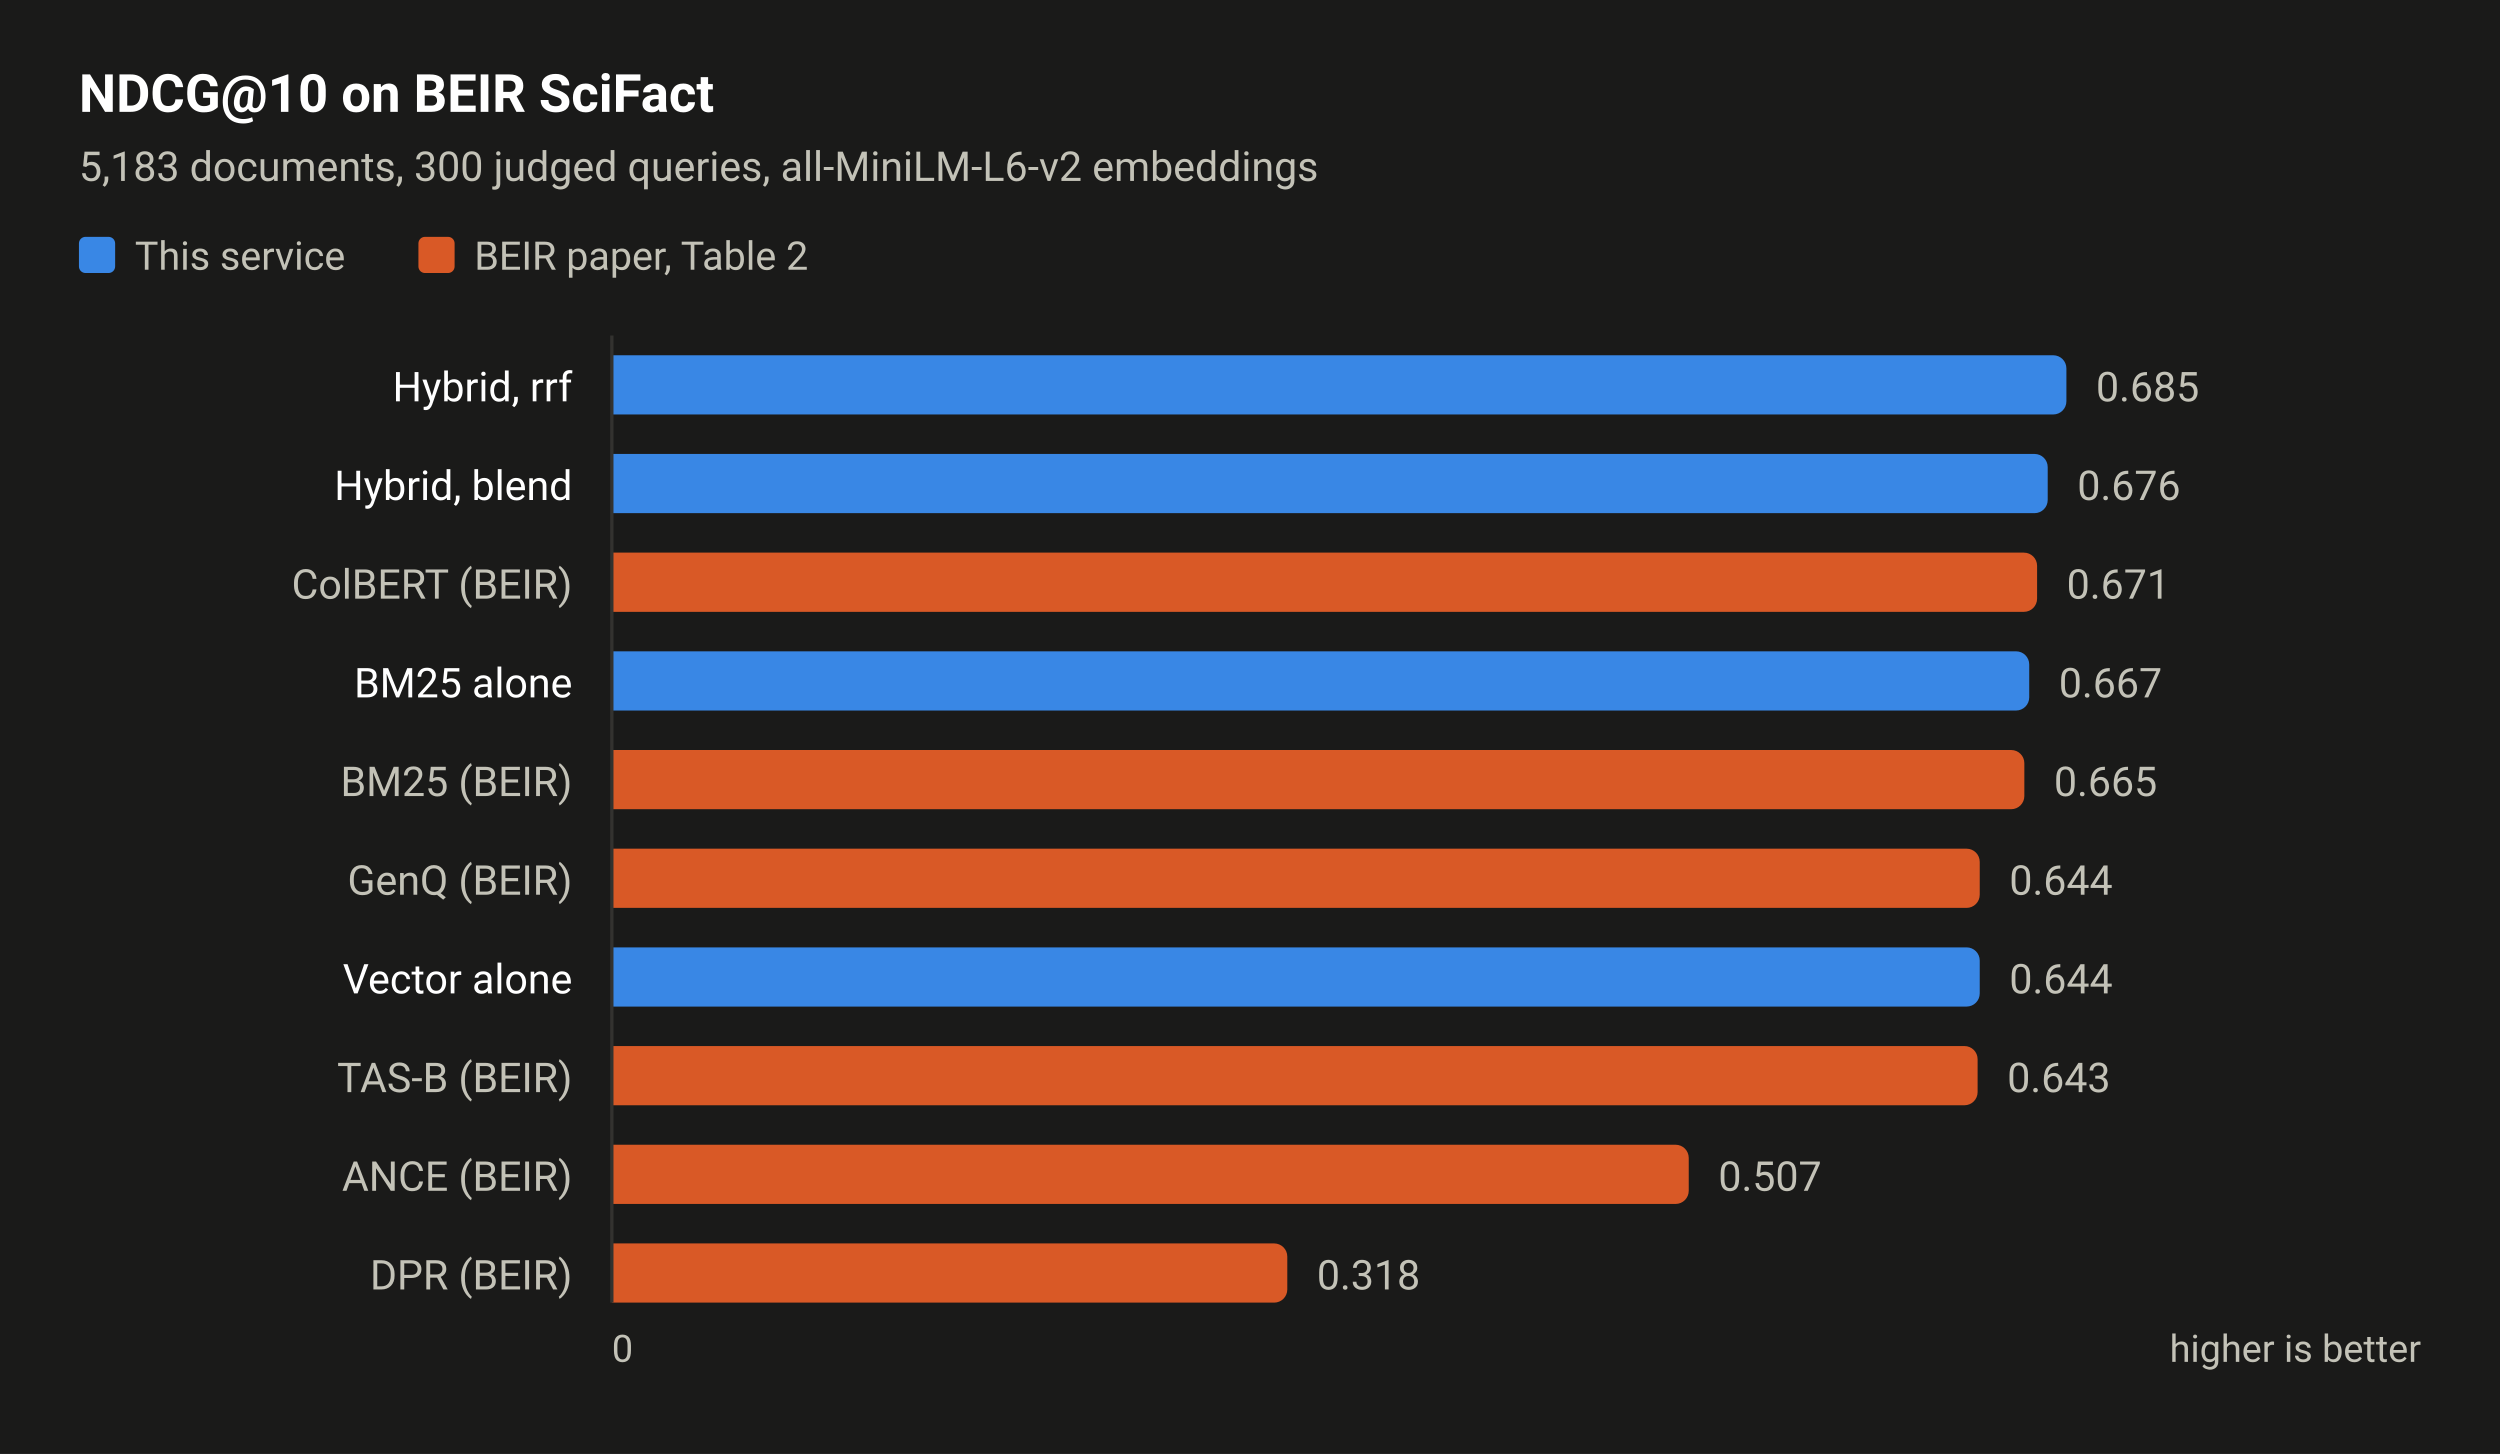
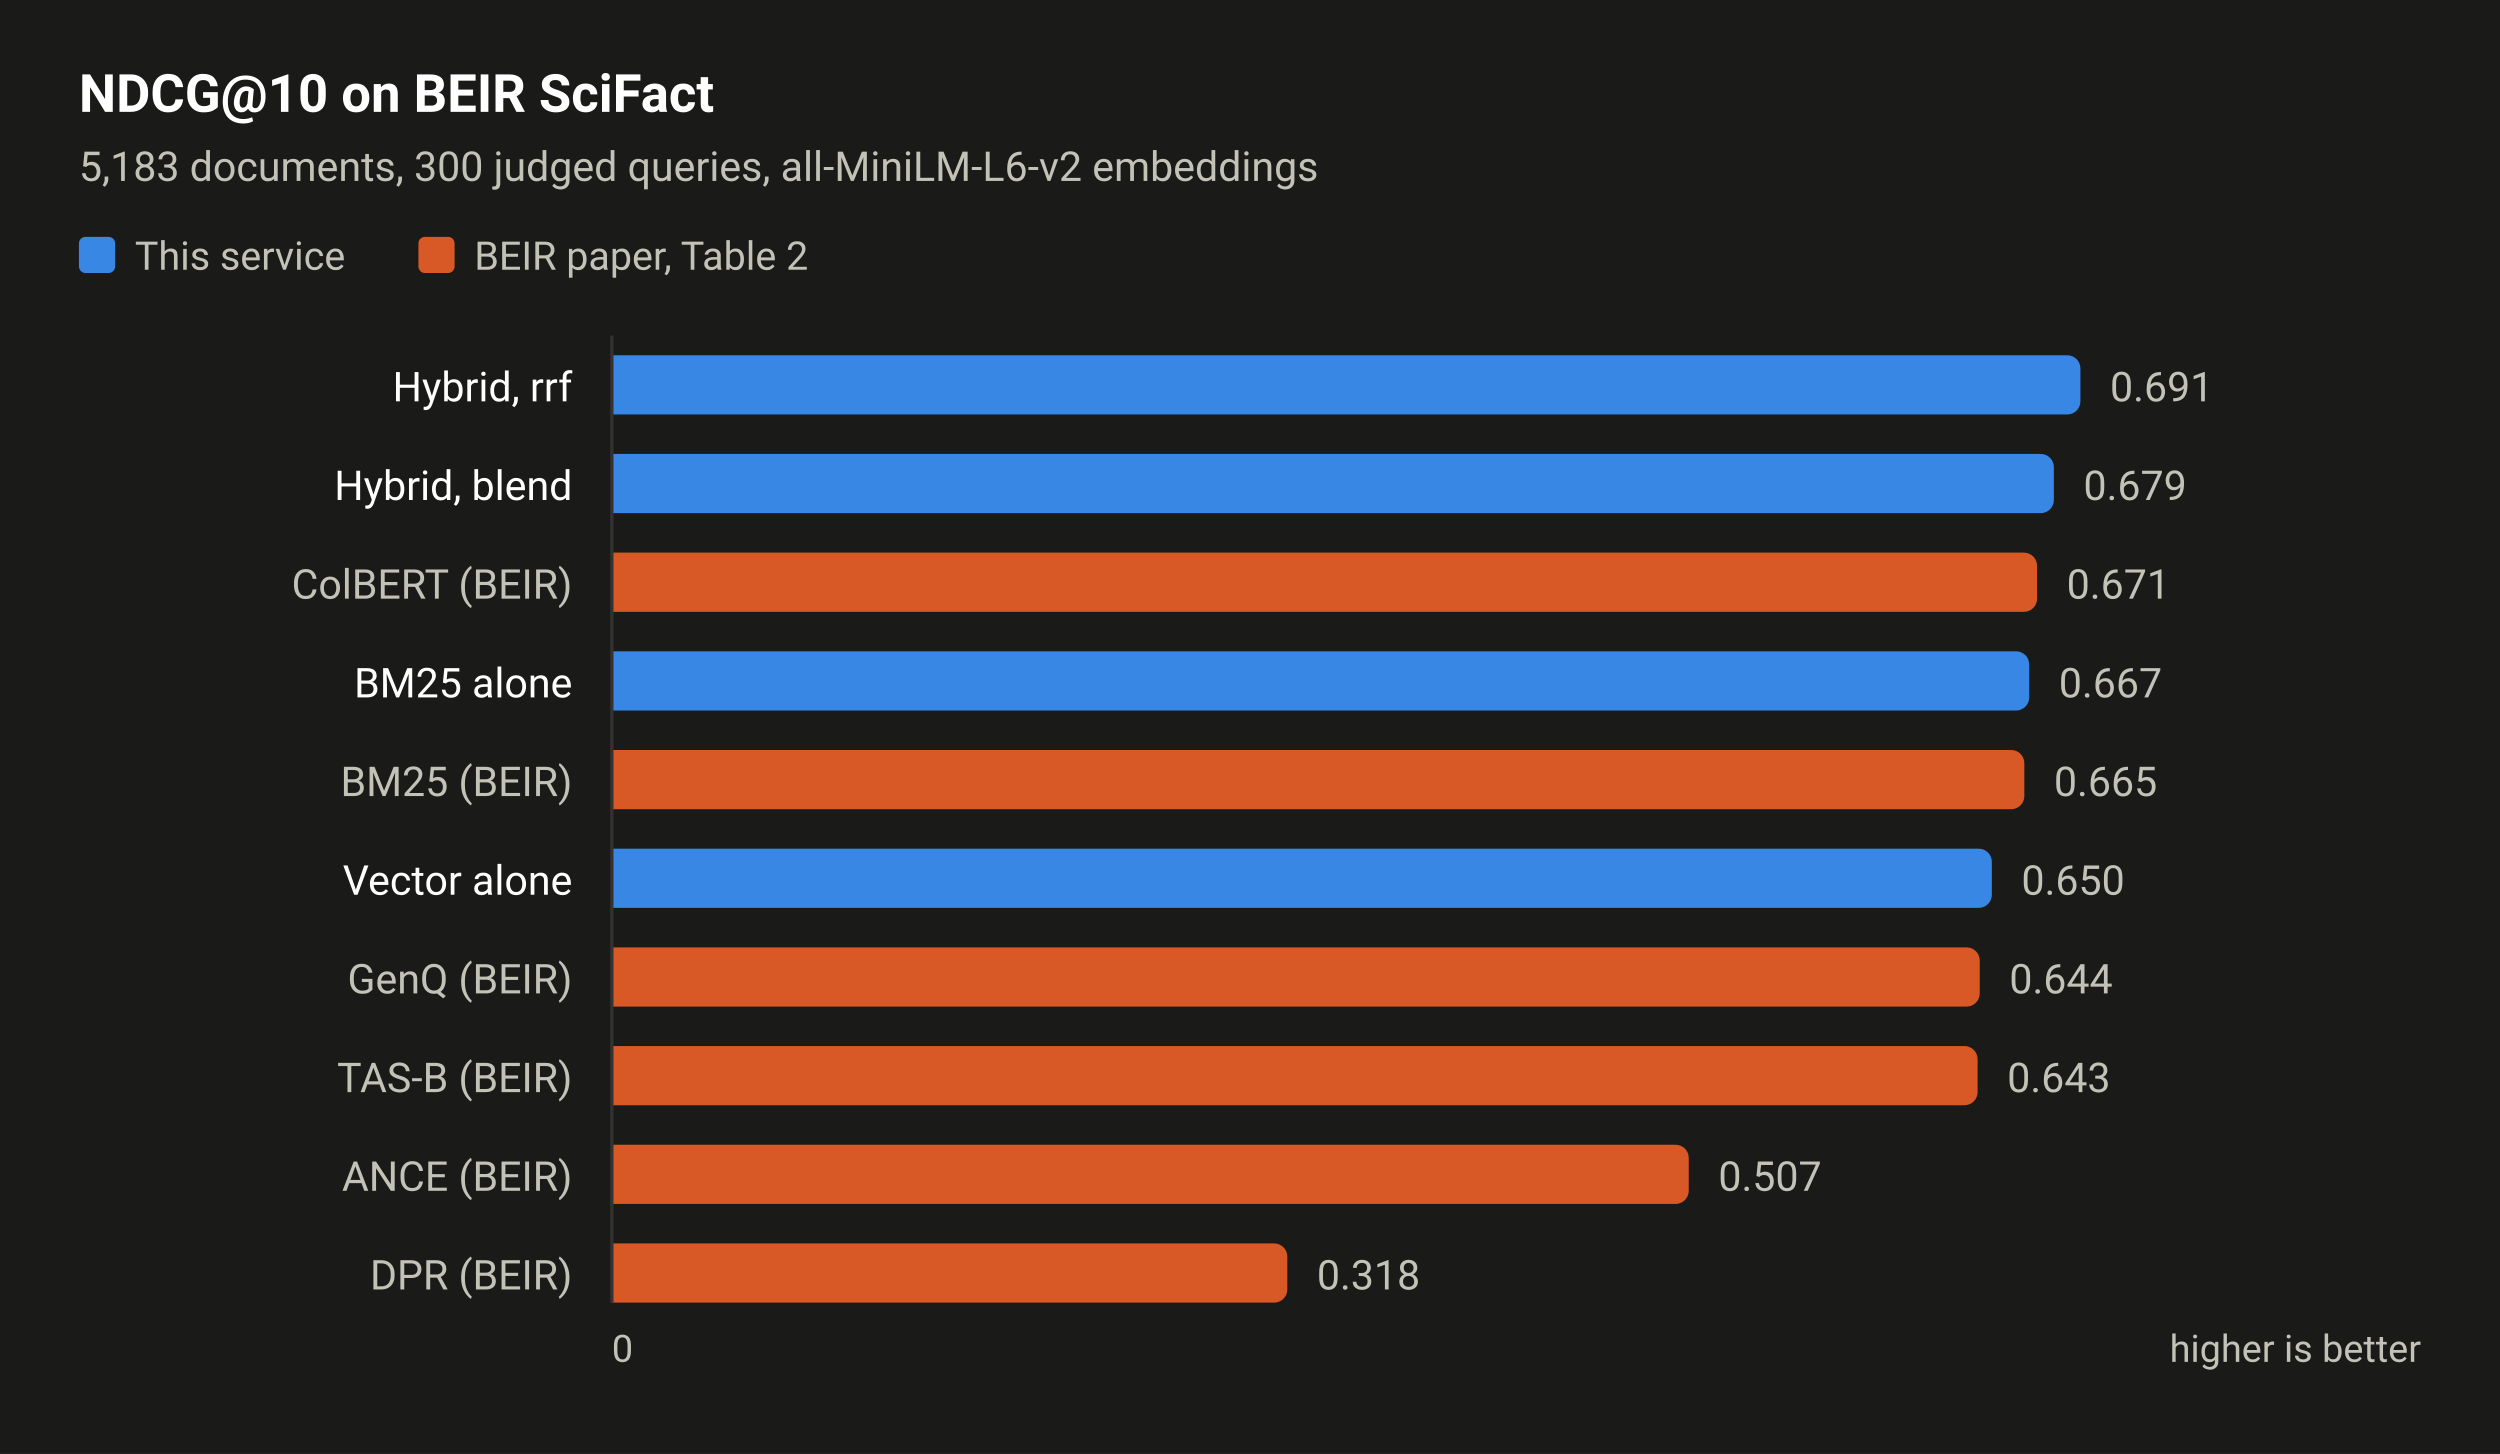
<svg xmlns="http://www.w3.org/2000/svg" width="760" height="442" viewBox="0 0 760 442" font-family="-apple-system, BlinkMacSystemFont, 'Segoe UI', Roboto, 'Helvetica Neue', Arial, sans-serif" role="img" aria-label="NDCG at 10 on BEIR SciFact. This service reaches 0.685 with rank fusion. The best model in the BEIR paper table is ColBERT at 0.671.">
  <rect width="760" height="442" fill="#1a1a19" />
  <text x="24" y="34" font-size="16" font-weight="600" fill="#ffffff">NDCG@10 on BEIR SciFact</text>
  <text x="24" y="55" font-size="12.5" fill="#c3c2b7">5,183 documents, 300 judged queries, all-MiniLM-L6-v2 embeddings</text>
  <rect x="24" y="72" width="11" height="11" rx="2" fill="#3987e5" />
  <text x="41" y="82" font-size="12" fill="#c3c2b7">This service</text>
  <rect x="127.2" y="72" width="11" height="11" rx="2" fill="#d95926" />
  <text x="144.2" y="82" font-size="12" fill="#c3c2b7">BEIR paper, Table 2</text>
  <text x="174" y="122" font-size="12.5" text-anchor="end" fill="#ffffff">Hybrid, rrf</text>
-   <path d="M186,108 H624.185 A4,4 0 0 1 628.185,112 V122 A4,4 0 0 1 624.185,126 H186 Z" fill="#3987e5" />
-   <text x="637.185" y="122" font-size="12.5" fill="#c3c2b7">0.685</text>
+   <path d="M186,108 H628.447 A4,4 0 0 1 632.447,112 V122 A4,4 0 0 1 628.447,126 H186 Z" fill="#3987e5" />
+   <text x="641.447" y="122" font-size="12.5" fill="#c3c2b7">0.691</text>
  <text x="174" y="152" font-size="12.5" text-anchor="end" fill="#ffffff">Hybrid, blend</text>
-   <path d="M186,138 H618.503 A4,4 0 0 1 622.503,142 V152 A4,4 0 0 1 618.503,156 H186 Z" fill="#3987e5" />
-   <text x="631.503" y="152" font-size="12.5" fill="#c3c2b7">0.676</text>
+   <path d="M186,138 H620.375 A4,4 0 0 1 624.375,142 V152 A4,4 0 0 1 620.375,156 H186 Z" fill="#3987e5" />
+   <text x="633.375" y="152" font-size="12.5" fill="#c3c2b7">0.679</text>
  <text x="174" y="182" font-size="12.5" text-anchor="end" fill="#c3c2b7">ColBERT (BEIR)</text>
  <path d="M186,168 H615.274 A4,4 0 0 1 619.274,172 V182 A4,4 0 0 1 615.274,186 H186 Z" fill="#d95926" />
  <text x="628.274" y="182" font-size="12.5" fill="#c3c2b7">0.671</text>
  <text x="174" y="212" font-size="12.5" text-anchor="end" fill="#ffffff">BM25 alone</text>
  <path d="M186,198 H612.885 A4,4 0 0 1 616.885,202 V212 A4,4 0 0 1 612.885,216 H186 Z" fill="#3987e5" />
  <text x="625.885" y="212" font-size="12.5" fill="#c3c2b7">0.667</text>
  <text x="174" y="242" font-size="12.5" text-anchor="end" fill="#c3c2b7">BM25 (BEIR)</text>
  <path d="M186,228 H611.4 A4,4 0 0 1 615.4,232 V242 A4,4 0 0 1 611.4,246 H186 Z" fill="#d95926" />
  <text x="624.4" y="242" font-size="12.5" fill="#c3c2b7">0.665</text>
-   <text x="174" y="272" font-size="12.5" text-anchor="end" fill="#c3c2b7">GenQ (BEIR)</text>
-   <path d="M186,258 H597.84 A4,4 0 0 1 601.84,262 V272 A4,4 0 0 1 597.84,276 H186 Z" fill="#d95926" />
-   <text x="610.84" y="272" font-size="12.5" fill="#c3c2b7">0.644</text>
-   <text x="174" y="302" font-size="12.5" text-anchor="end" fill="#ffffff">Vector alone</text>
-   <path d="M186,288 H597.84 A4,4 0 0 1 601.84,292 V302 A4,4 0 0 1 597.84,306 H186 Z" fill="#3987e5" />
+   <text x="174" y="272" font-size="12.5" text-anchor="end" fill="#ffffff">Vector alone</text>
+   <path d="M186,258 H601.521 A4,4 0 0 1 605.521,262 V272 A4,4 0 0 1 601.521,276 H186 Z" fill="#3987e5" />
+   <text x="614.521" y="272" font-size="12.5" fill="#c3c2b7">0.650</text>
+   <text x="174" y="302" font-size="12.5" text-anchor="end" fill="#c3c2b7">GenQ (BEIR)</text>
+   <path d="M186,288 H597.84 A4,4 0 0 1 601.84,292 V302 A4,4 0 0 1 597.84,306 H186 Z" fill="#d95926" />
  <text x="610.84" y="302" font-size="12.5" fill="#c3c2b7">0.644</text>
  <text x="174" y="332" font-size="12.5" text-anchor="end" fill="#c3c2b7">TAS-B (BEIR)</text>
  <path d="M186,318 H597.194 A4,4 0 0 1 601.194,322 V332 A4,4 0 0 1 597.194,336 H186 Z" fill="#d95926" />
  <text x="610.194" y="332" font-size="12.5" fill="#c3c2b7">0.643</text>
  <text x="174" y="362" font-size="12.5" text-anchor="end" fill="#c3c2b7">ANCE (BEIR)</text>
  <path d="M186,348 H509.377 A4,4 0 0 1 513.377,352 V362 A4,4 0 0 1 509.377,366 H186 Z" fill="#d95926" />
  <text x="522.377" y="362" font-size="12.5" fill="#c3c2b7">0.507</text>
  <text x="174" y="392" font-size="12.5" text-anchor="end" fill="#c3c2b7">DPR (BEIR)</text>
  <path d="M186,378 H387.337 A4,4 0 0 1 391.337,382 V392 A4,4 0 0 1 387.337,396 H186 Z" fill="#d95926" />
  <text x="400.337" y="392" font-size="12.5" fill="#c3c2b7">0.318</text>
  <line x1="186" y1="102" x2="186" y2="396" stroke="#33322f" stroke-width="1" />
  <text x="186" y="414" font-size="11.5" fill="#c3c2b7">0</text>
  <text x="736" y="414" font-size="11.5" text-anchor="end" fill="#c3c2b7">higher is better</text>
</svg>
